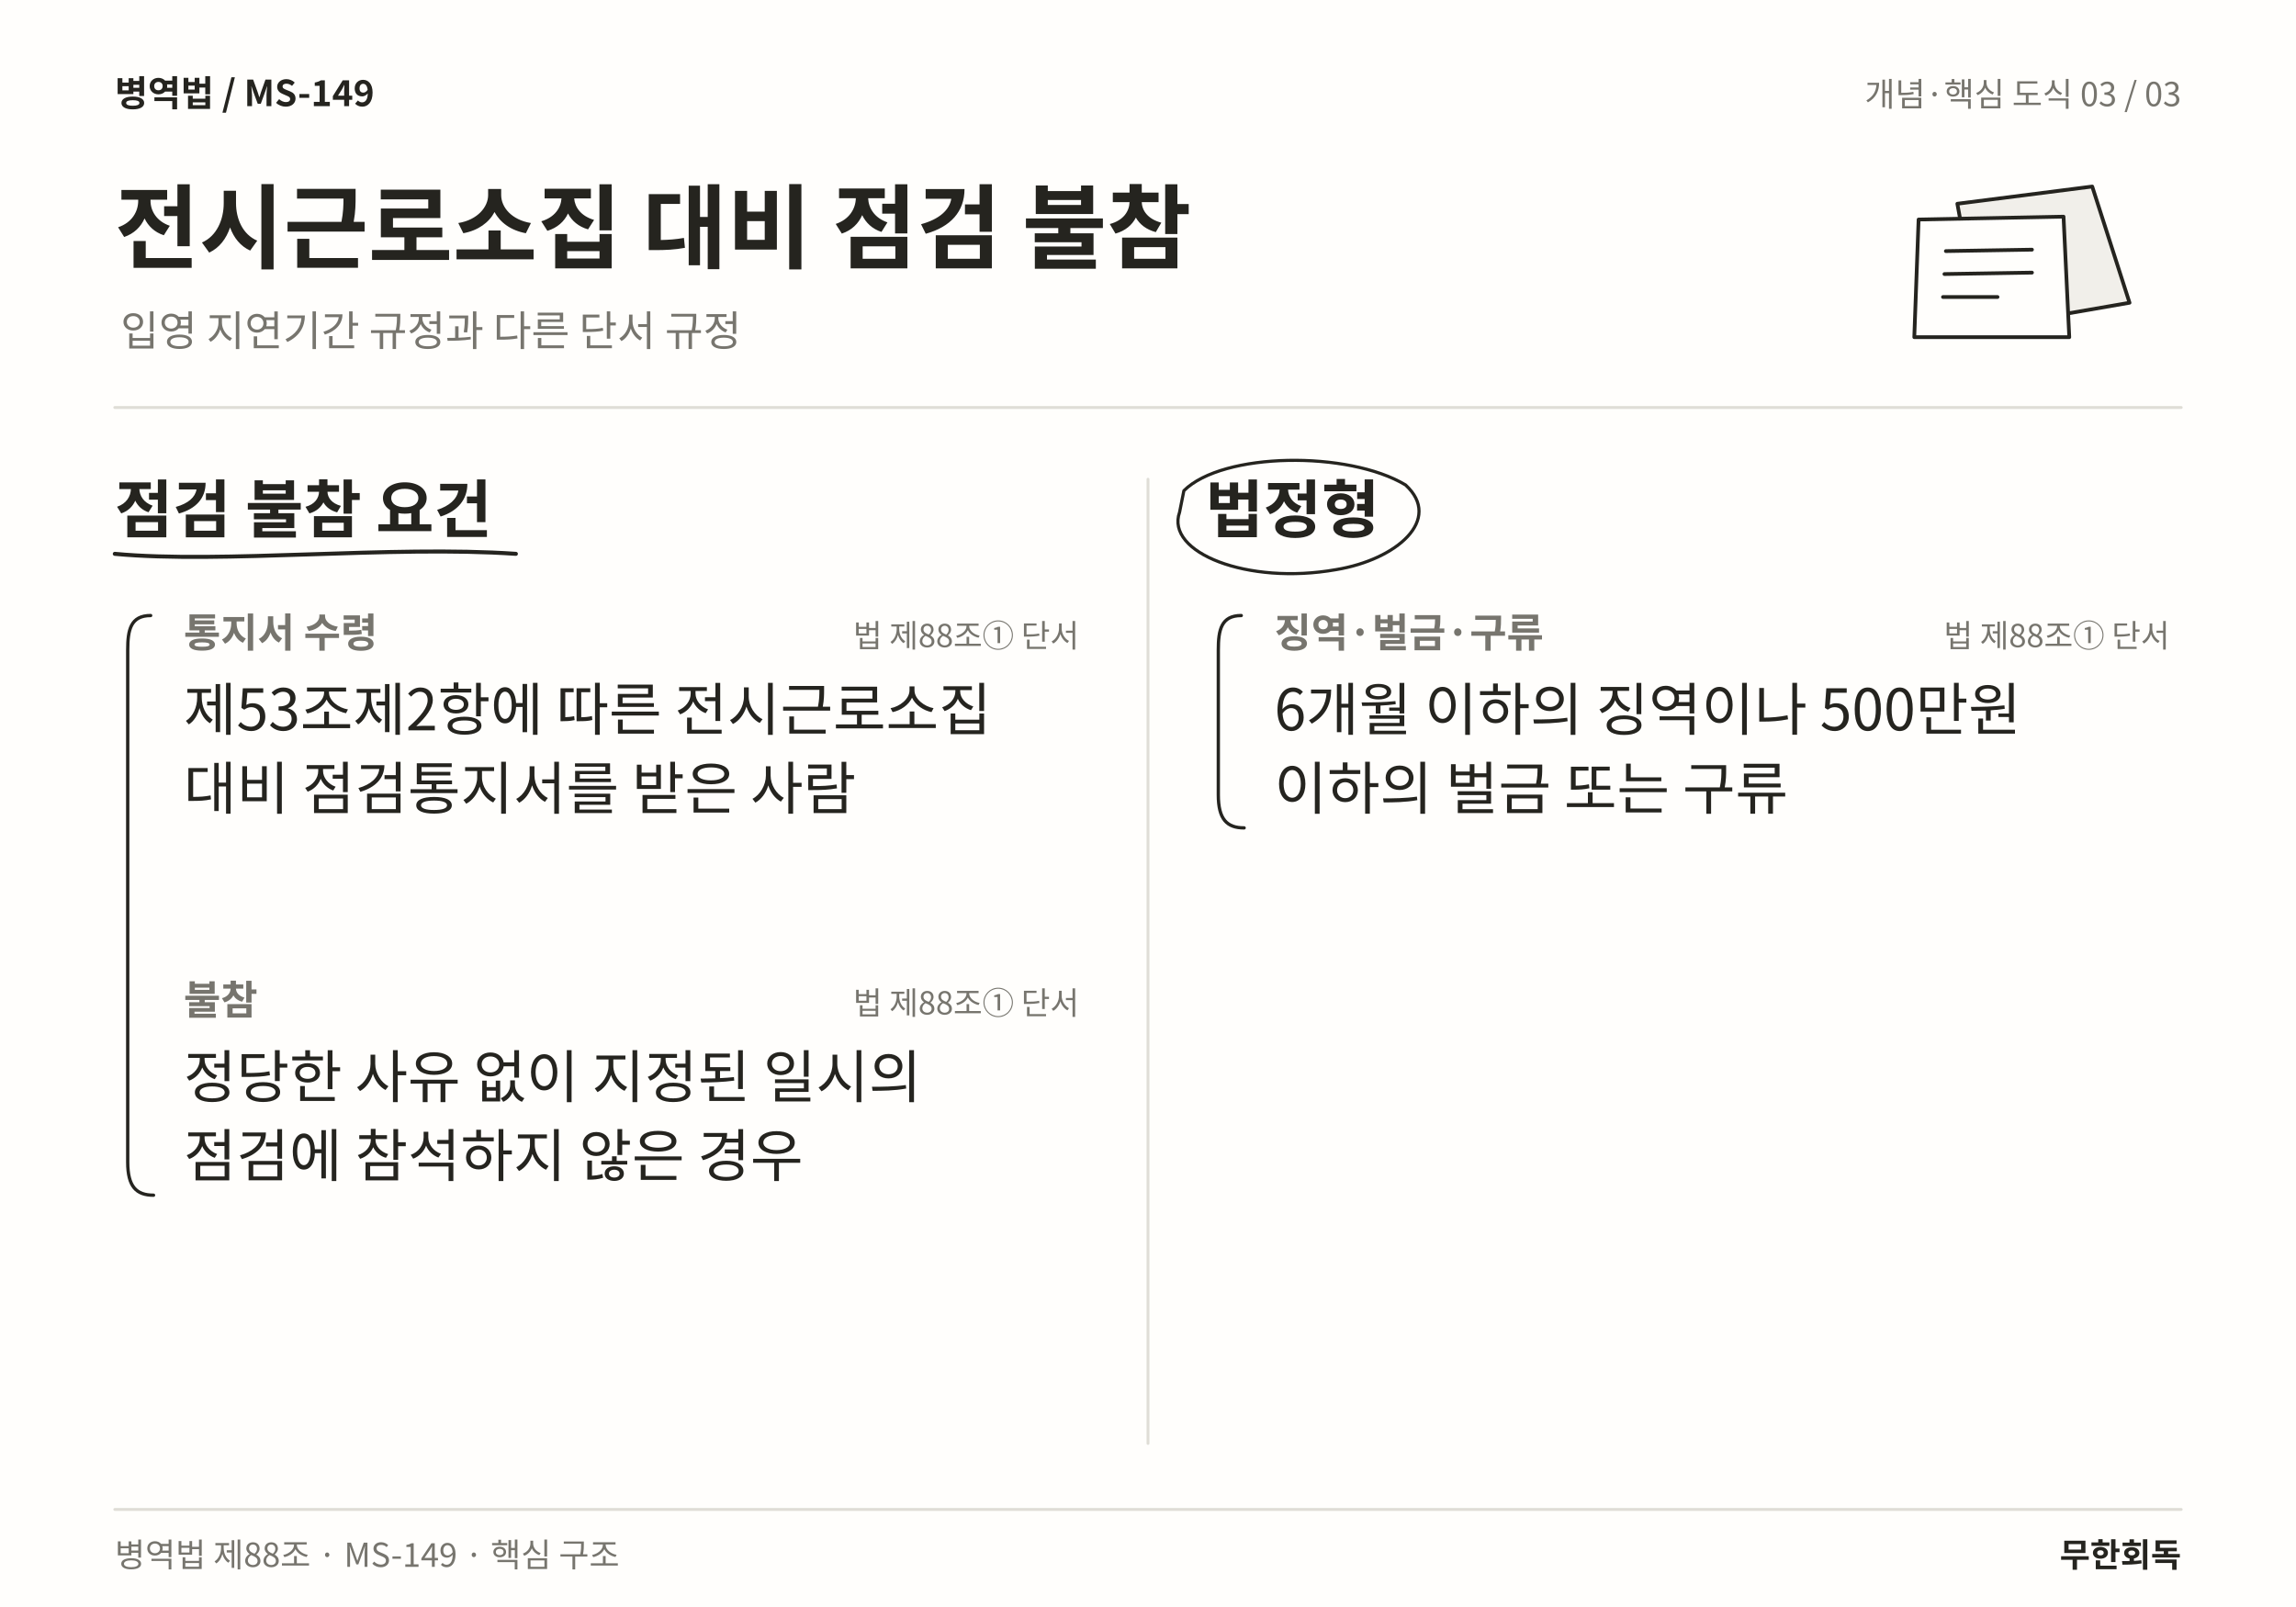
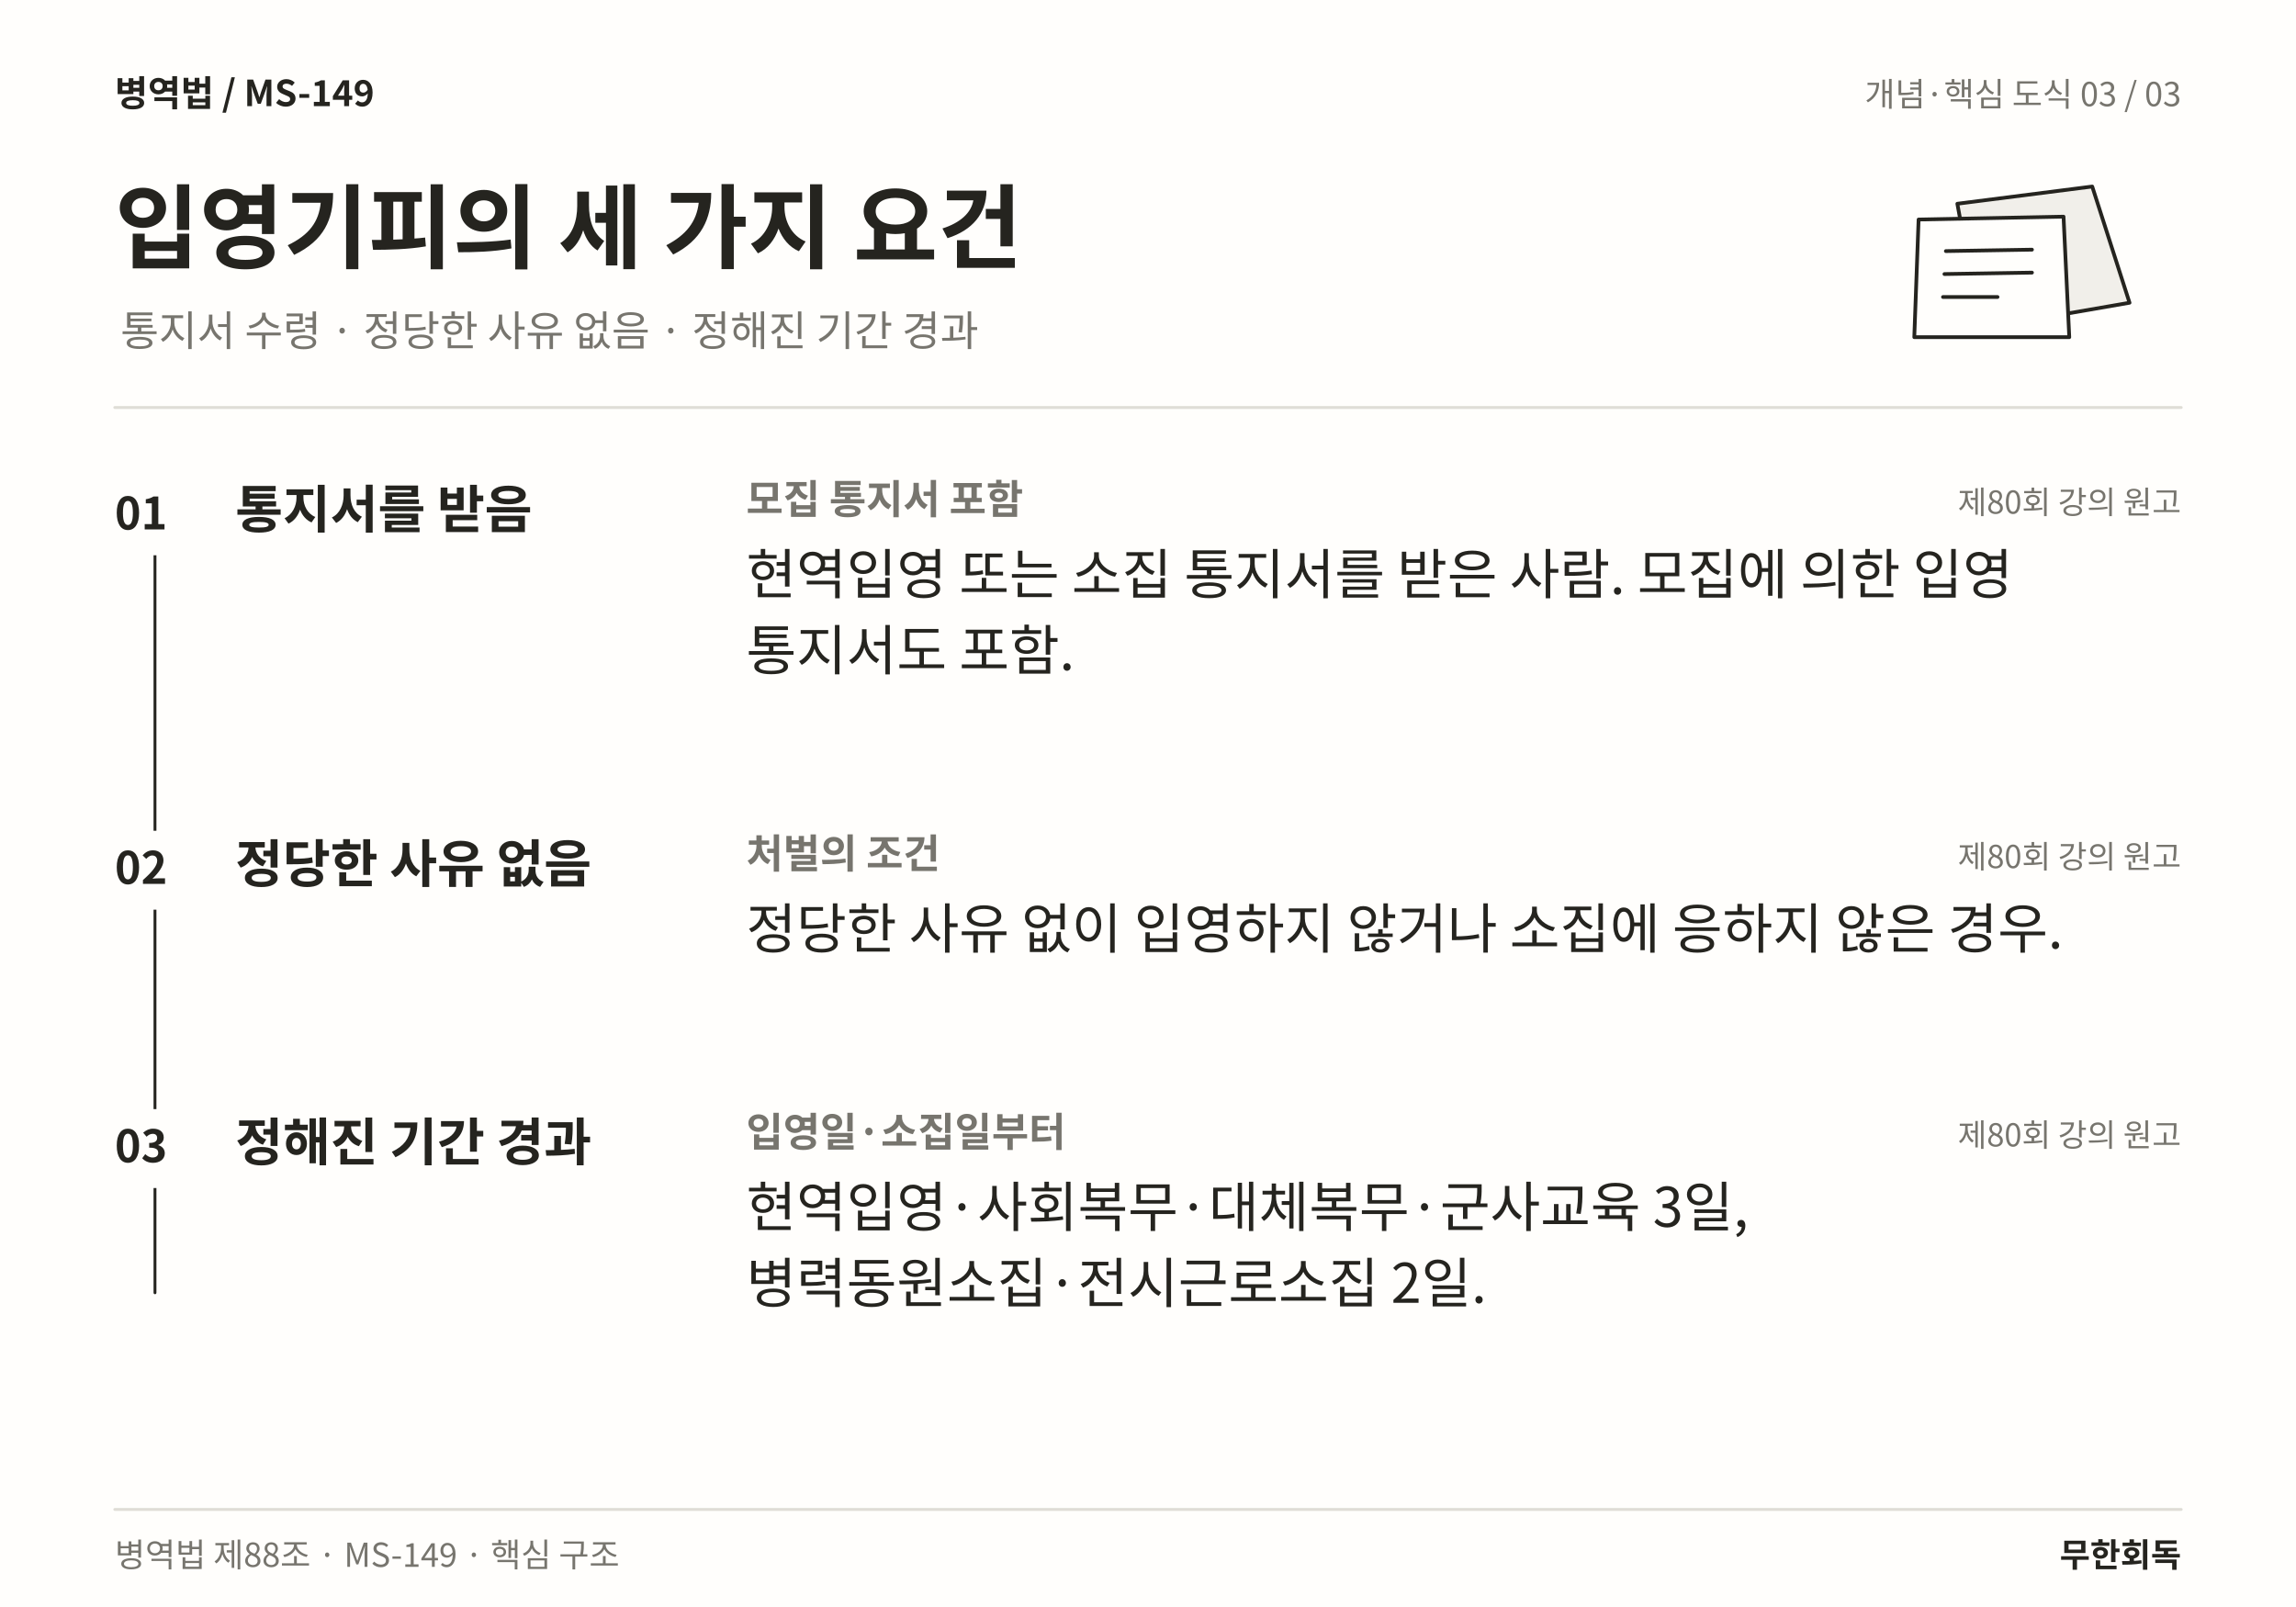
<svg xmlns="http://www.w3.org/2000/svg" width="1600" height="1120" viewBox="0 0 1600 1120" role="img" aria-labelledby="title desc" lang="ko">
  <rect width="1600" height="1120" fill="#FFFEFC" />
  <text x="80" y="74" font-family="Noto Sans CJK KR,Noto Sans KR,sans-serif" font-size="25" font-weight="700" fill="#25241F" text-anchor="start">병역법  /  MS-149</text>
  <text x="1520" y="74" font-family="Noto Sans CJK KR,Noto Sans KR,sans-serif" font-size="23" font-weight="400" fill="#77756E" text-anchor="end">개념·핵심 도식   03 / 03</text>
-   <text x="80" y="182" font-family="Noto Sans CJK KR,Noto Sans KR,sans-serif" font-size="64" font-weight="700" fill="#25241F" text-anchor="start">전시근로소집 대비 점검 불참</text>
-   <text x="84" y="241" font-family="Noto Sans CJK KR,Noto Sans KR,sans-serif" font-size="29" font-weight="400" fill="#77756E" text-anchor="start">입영 지연기간 규정과 다른 단서 규정</text>
+   <text x="80" y="182" font-family="Noto Sans CJK KR,Noto Sans KR,sans-serif" font-size="64" font-weight="700" fill="#25241F" text-anchor="start">입영기피의 세 가지 요건</text>
+   <text x="84" y="241" font-family="Noto Sans CJK KR,Noto Sans KR,sans-serif" font-size="29" font-weight="400" fill="#77756E" text-anchor="start">통지서 수령 · 정당한 사유 없음 · 정해진 기간 경과</text>
  <path d="M1364 142 L1458 130 L1484 211 L1380 229 Z" fill="#F1EFEA" stroke="#25241F" stroke-width="2.6" stroke-linecap="round" stroke-linejoin="round" />
  <path d="M1337 153 L1438 151 L1442 235 L1334 235 Z" fill="#FFFEFC" stroke="#25241F" stroke-width="2.6" stroke-linecap="round" stroke-linejoin="round" />
  <path d="M1356 175 L1416 174 M1355 191 L1416 190 M1354 207 L1392 207" fill="none" stroke="#25241F" stroke-width="2.6" stroke-linecap="round" stroke-linejoin="round" />
  <line x1="80" y1="284" x2="1520" y2="284" stroke="#DFDDD6" stroke-width="2" stroke-linecap="round" />
-   <line x1="800" y1="334" x2="800" y2="1006" stroke="#DFDDD6" stroke-width="2" stroke-linecap="round" />
-   <text x="80" y="371" font-family="Noto Sans CJK KR,Noto Sans KR,sans-serif" font-size="44" font-weight="700" fill="#25241F" text-anchor="start">점검 불참 요건</text>
-   <path d="M80 386 C154.9 393 272.6 380 359.5 386" fill="none" stroke="#25241F" stroke-width="2.8" stroke-linecap="round" stroke-linejoin="round" />
-   <path d="M105 429 C91 429 89 439 89 453 L89 810.0 C89 827.0 95 833.0 107 833.0" fill="none" stroke="#25241F" stroke-width="2.3" stroke-linecap="round" stroke-linejoin="round" />
-   <text x="752" y="451" font-family="Noto Sans CJK KR,Noto Sans KR,sans-serif" font-size="22" font-weight="400" fill="#77756E" text-anchor="end">법 제88조① 단서</text>
-   <text x="128" y="451" font-family="Noto Sans CJK KR,Noto Sans KR,sans-serif" font-size="28" font-weight="700" fill="#77756E" text-anchor="start">통지서 수령</text>
-   <text x="128" y="509" font-family="Noto Sans CJK KR,Noto Sans KR,sans-serif" font-size="40" font-weight="400" fill="#25241F" text-anchor="start">제53조제2항에 따른 전시근로소집</text>
-   <text x="128" y="564" font-family="Noto Sans CJK KR,Noto Sans KR,sans-serif" font-size="40" font-weight="400" fill="#25241F" text-anchor="start">대비 점검통지서를 받은 사람</text>
-   <text x="752" y="707" font-family="Noto Sans CJK KR,Noto Sans KR,sans-serif" font-size="22" font-weight="400" fill="#77756E" text-anchor="end">법 제88조① 단서</text>
-   <text x="128" y="707" font-family="Noto Sans CJK KR,Noto Sans KR,sans-serif" font-size="28" font-weight="700" fill="#77756E" text-anchor="start">불참</text>
-   <text x="128" y="765" font-family="Noto Sans CJK KR,Noto Sans KR,sans-serif" font-size="40" font-weight="400" fill="#25241F" text-anchor="start">정당한 사유 없이 지정된 일시의</text>
-   <text x="128" y="820" font-family="Noto Sans CJK KR,Noto Sans KR,sans-serif" font-size="40" font-weight="400" fill="#25241F" text-anchor="start">점검에 참석하지 않은 경우</text>
-   <text x="840" y="371" font-family="Noto Sans CJK KR,Noto Sans KR,sans-serif" font-size="44" font-weight="700" fill="#25241F" text-anchor="start">법정형</text>
-   <path d="M825 342 C852.1 315 939.6 314 979.5 338 C1005.5 362 973.5 390 931.1 397 C869.1 408 812 385 822 357 Z" fill="none" stroke="#25241F" stroke-width="2.2" stroke-linecap="round" stroke-linejoin="round" />
-   <path d="M865 429 C851 429 849 439 849 453 L849 554.0 C849 571.0 855 577.0 867 577.0" fill="none" stroke="#25241F" stroke-width="2.3" stroke-linecap="round" stroke-linejoin="round" />
-   <text x="1512" y="451" font-family="Noto Sans CJK KR,Noto Sans KR,sans-serif" font-size="22" font-weight="400" fill="#77756E" text-anchor="end">법 제88조① 단서</text>
-   <text x="888" y="451" font-family="Noto Sans CJK KR,Noto Sans KR,sans-serif" font-size="28" font-weight="700" fill="#77756E" text-anchor="start">징역·벌금·구류</text>
-   <text x="888" y="509" font-family="Noto Sans CJK KR,Noto Sans KR,sans-serif" font-size="40" font-weight="400" fill="#25241F" text-anchor="start">6개월 이하의 징역이나 500만원</text>
-   <text x="888" y="564" font-family="Noto Sans CJK KR,Noto Sans KR,sans-serif" font-size="40" font-weight="400" fill="#25241F" text-anchor="start">이하의 벌금 또는 구류</text>
+   <line x1="108" y1="349" x2="108" y2="901.0" stroke="#25241F" stroke-width="2" stroke-linecap="round" />
+   <rect x="76" y="332" width="72" height="55" fill="#FFFEFC" />
+   <text x="80" y="369" font-family="Noto Sans CJK KR,Noto Sans KR,sans-serif" font-size="31" font-weight="700" fill="#25241F" text-anchor="start">01</text>
+   <text x="164" y="368" font-family="Noto Sans CJK KR,Noto Sans KR,sans-serif" font-size="36" font-weight="700" fill="#25241F" text-anchor="start">통지서를 받음</text>
+   <text x="1520" y="358" font-family="Noto Sans CJK KR,Noto Sans KR,sans-serif" font-size="22" font-weight="400" fill="#77756E" text-anchor="end">제80회 강의 원고</text>
+   <text x="520" y="358" font-family="Noto Sans CJK KR,Noto Sans KR,sans-serif" font-size="28" font-weight="700" fill="#77756E" text-anchor="start">모집 통지서 포함</text>
+   <text x="520" y="414" font-family="Noto Sans CJK KR,Noto Sans KR,sans-serif" font-size="38" font-weight="400" fill="#25241F" text-anchor="start">현역입영 또는 소집 통지서를 받은 사람. 모집에 의한 입영</text>
+   <text x="520" y="467" font-family="Noto Sans CJK KR,Noto Sans KR,sans-serif" font-size="38" font-weight="400" fill="#25241F" text-anchor="start">통지서도 포함.</text>
+   <rect x="76" y="579.0" width="72" height="55" fill="#FFFEFC" />
+   <text x="80" y="616.0" font-family="Noto Sans CJK KR,Noto Sans KR,sans-serif" font-size="31" font-weight="700" fill="#25241F" text-anchor="start">02</text>
+   <text x="164" y="615.0" font-family="Noto Sans CJK KR,Noto Sans KR,sans-serif" font-size="36" font-weight="700" fill="#25241F" text-anchor="start">정당한 사유 없음</text>
+   <text x="1520" y="605.0" font-family="Noto Sans CJK KR,Noto Sans KR,sans-serif" font-size="22" font-weight="400" fill="#77756E" text-anchor="end">제80회 강의 원고</text>
+   <text x="520" y="605.0" font-family="Noto Sans CJK KR,Noto Sans KR,sans-serif" font-size="28" font-weight="700" fill="#77756E" text-anchor="start">처벌의 조건</text>
+   <text x="520" y="661.0" font-family="Noto Sans CJK KR,Noto Sans KR,sans-serif" font-size="38" font-weight="400" fill="#25241F" text-anchor="start">정당한 사유 없이 입영하지 않거나 소집에 응하지 않은 경우.</text>
+   <rect x="76" y="773.0" width="72" height="55" fill="#FFFEFC" />
+   <text x="80" y="810.0" font-family="Noto Sans CJK KR,Noto Sans KR,sans-serif" font-size="31" font-weight="700" fill="#25241F" text-anchor="start">03</text>
+   <text x="164" y="809.0" font-family="Noto Sans CJK KR,Noto Sans KR,sans-serif" font-size="36" font-weight="700" fill="#25241F" text-anchor="start">정해진 기간 경과</text>
+   <text x="1520" y="799.0" font-family="Noto Sans CJK KR,Noto Sans KR,sans-serif" font-size="22" font-weight="400" fill="#77756E" text-anchor="end">제80회 강의 원고</text>
+   <text x="520" y="799.0" font-family="Noto Sans CJK KR,Noto Sans KR,sans-serif" font-size="28" font-weight="700" fill="#77756E" text-anchor="start">입영일·소집일부터</text>
+   <text x="520" y="855.0" font-family="Noto Sans CJK KR,Noto Sans KR,sans-serif" font-size="38" font-weight="400" fill="#25241F" text-anchor="start">현역입영·사회복무·대체복무·군사교육 3일,</text>
+   <text x="520" y="908.0" font-family="Noto Sans CJK KR,Noto Sans KR,sans-serif" font-size="38" font-weight="400" fill="#25241F" text-anchor="start">병력동원소집·전시근로소집 2일.</text>
  <line x1="80" y1="1052" x2="1520" y2="1052" stroke="#DFDDD6" stroke-width="2" stroke-linecap="round" />
  <text x="80" y="1092" font-family="Noto Sans CJK KR,Noto Sans KR,sans-serif" font-size="23" font-weight="400" fill="#77756E" text-anchor="start">병역법 제88조 · MS-149 · 핵심 구조</text>
  <text x="1520" y="1092" font-family="Noto Sans CJK KR,Noto Sans KR,sans-serif" font-size="23" font-weight="700" fill="#25241F" text-anchor="end">무한회독</text>
</svg>
